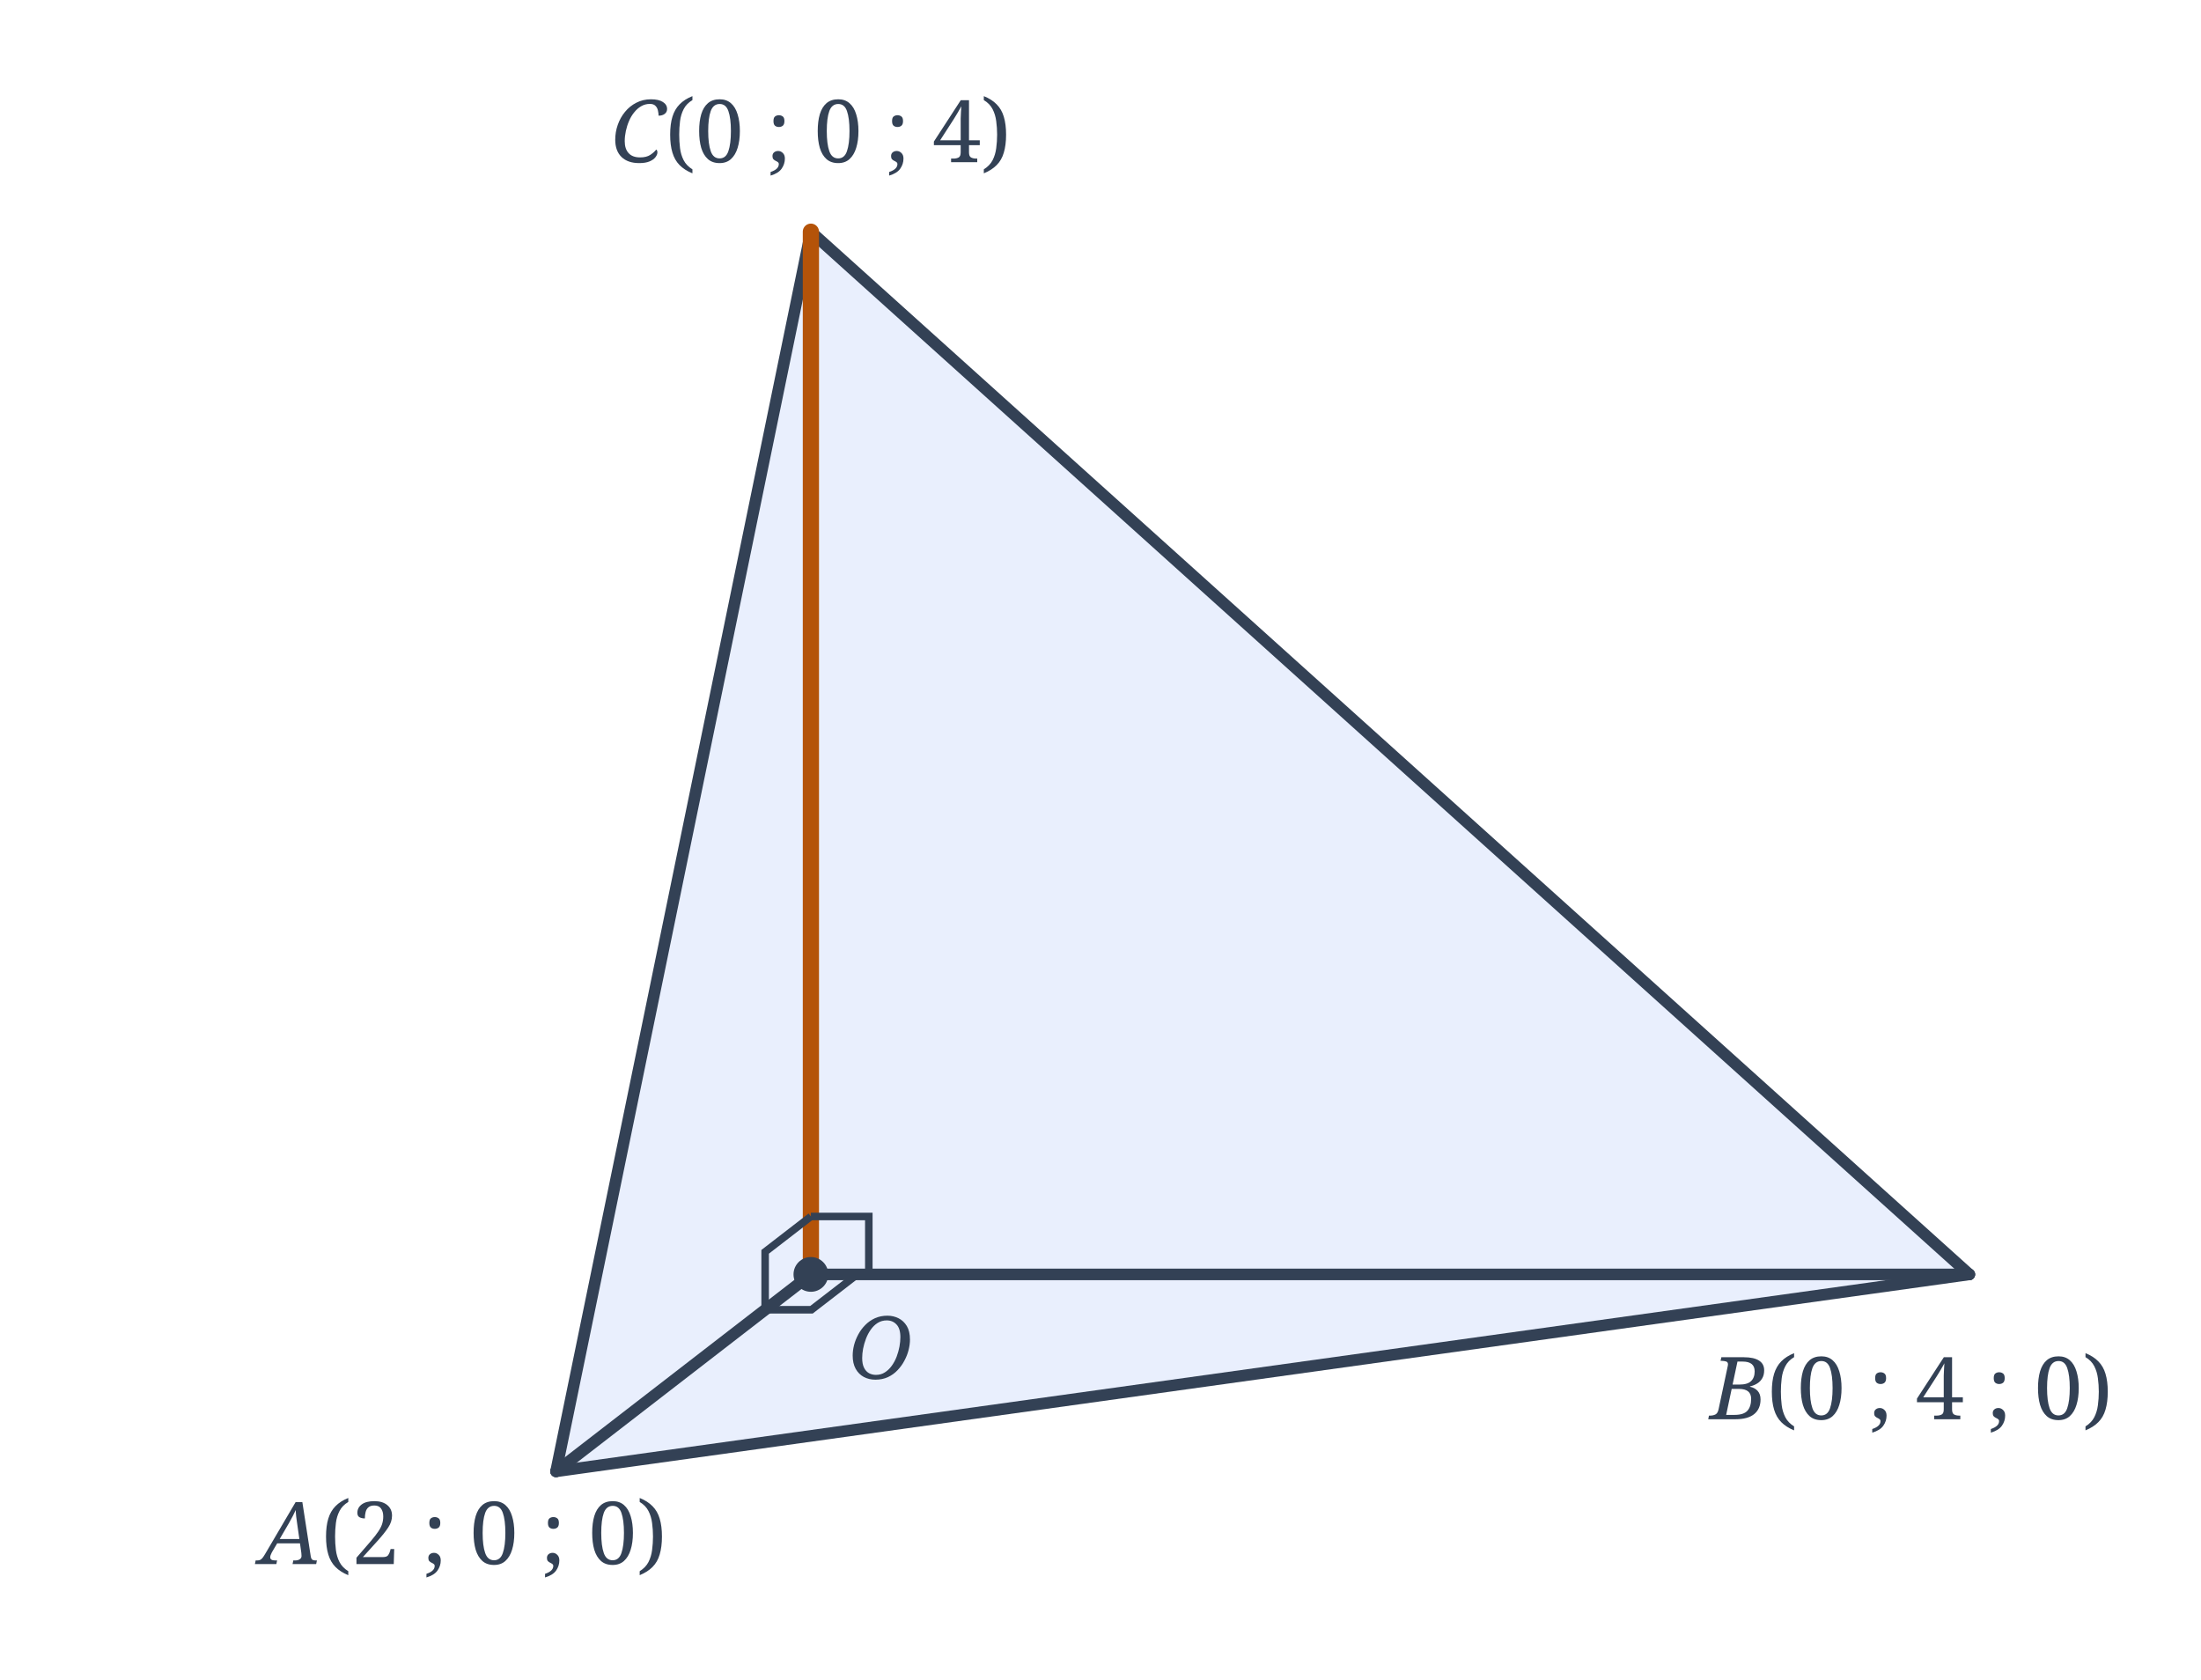
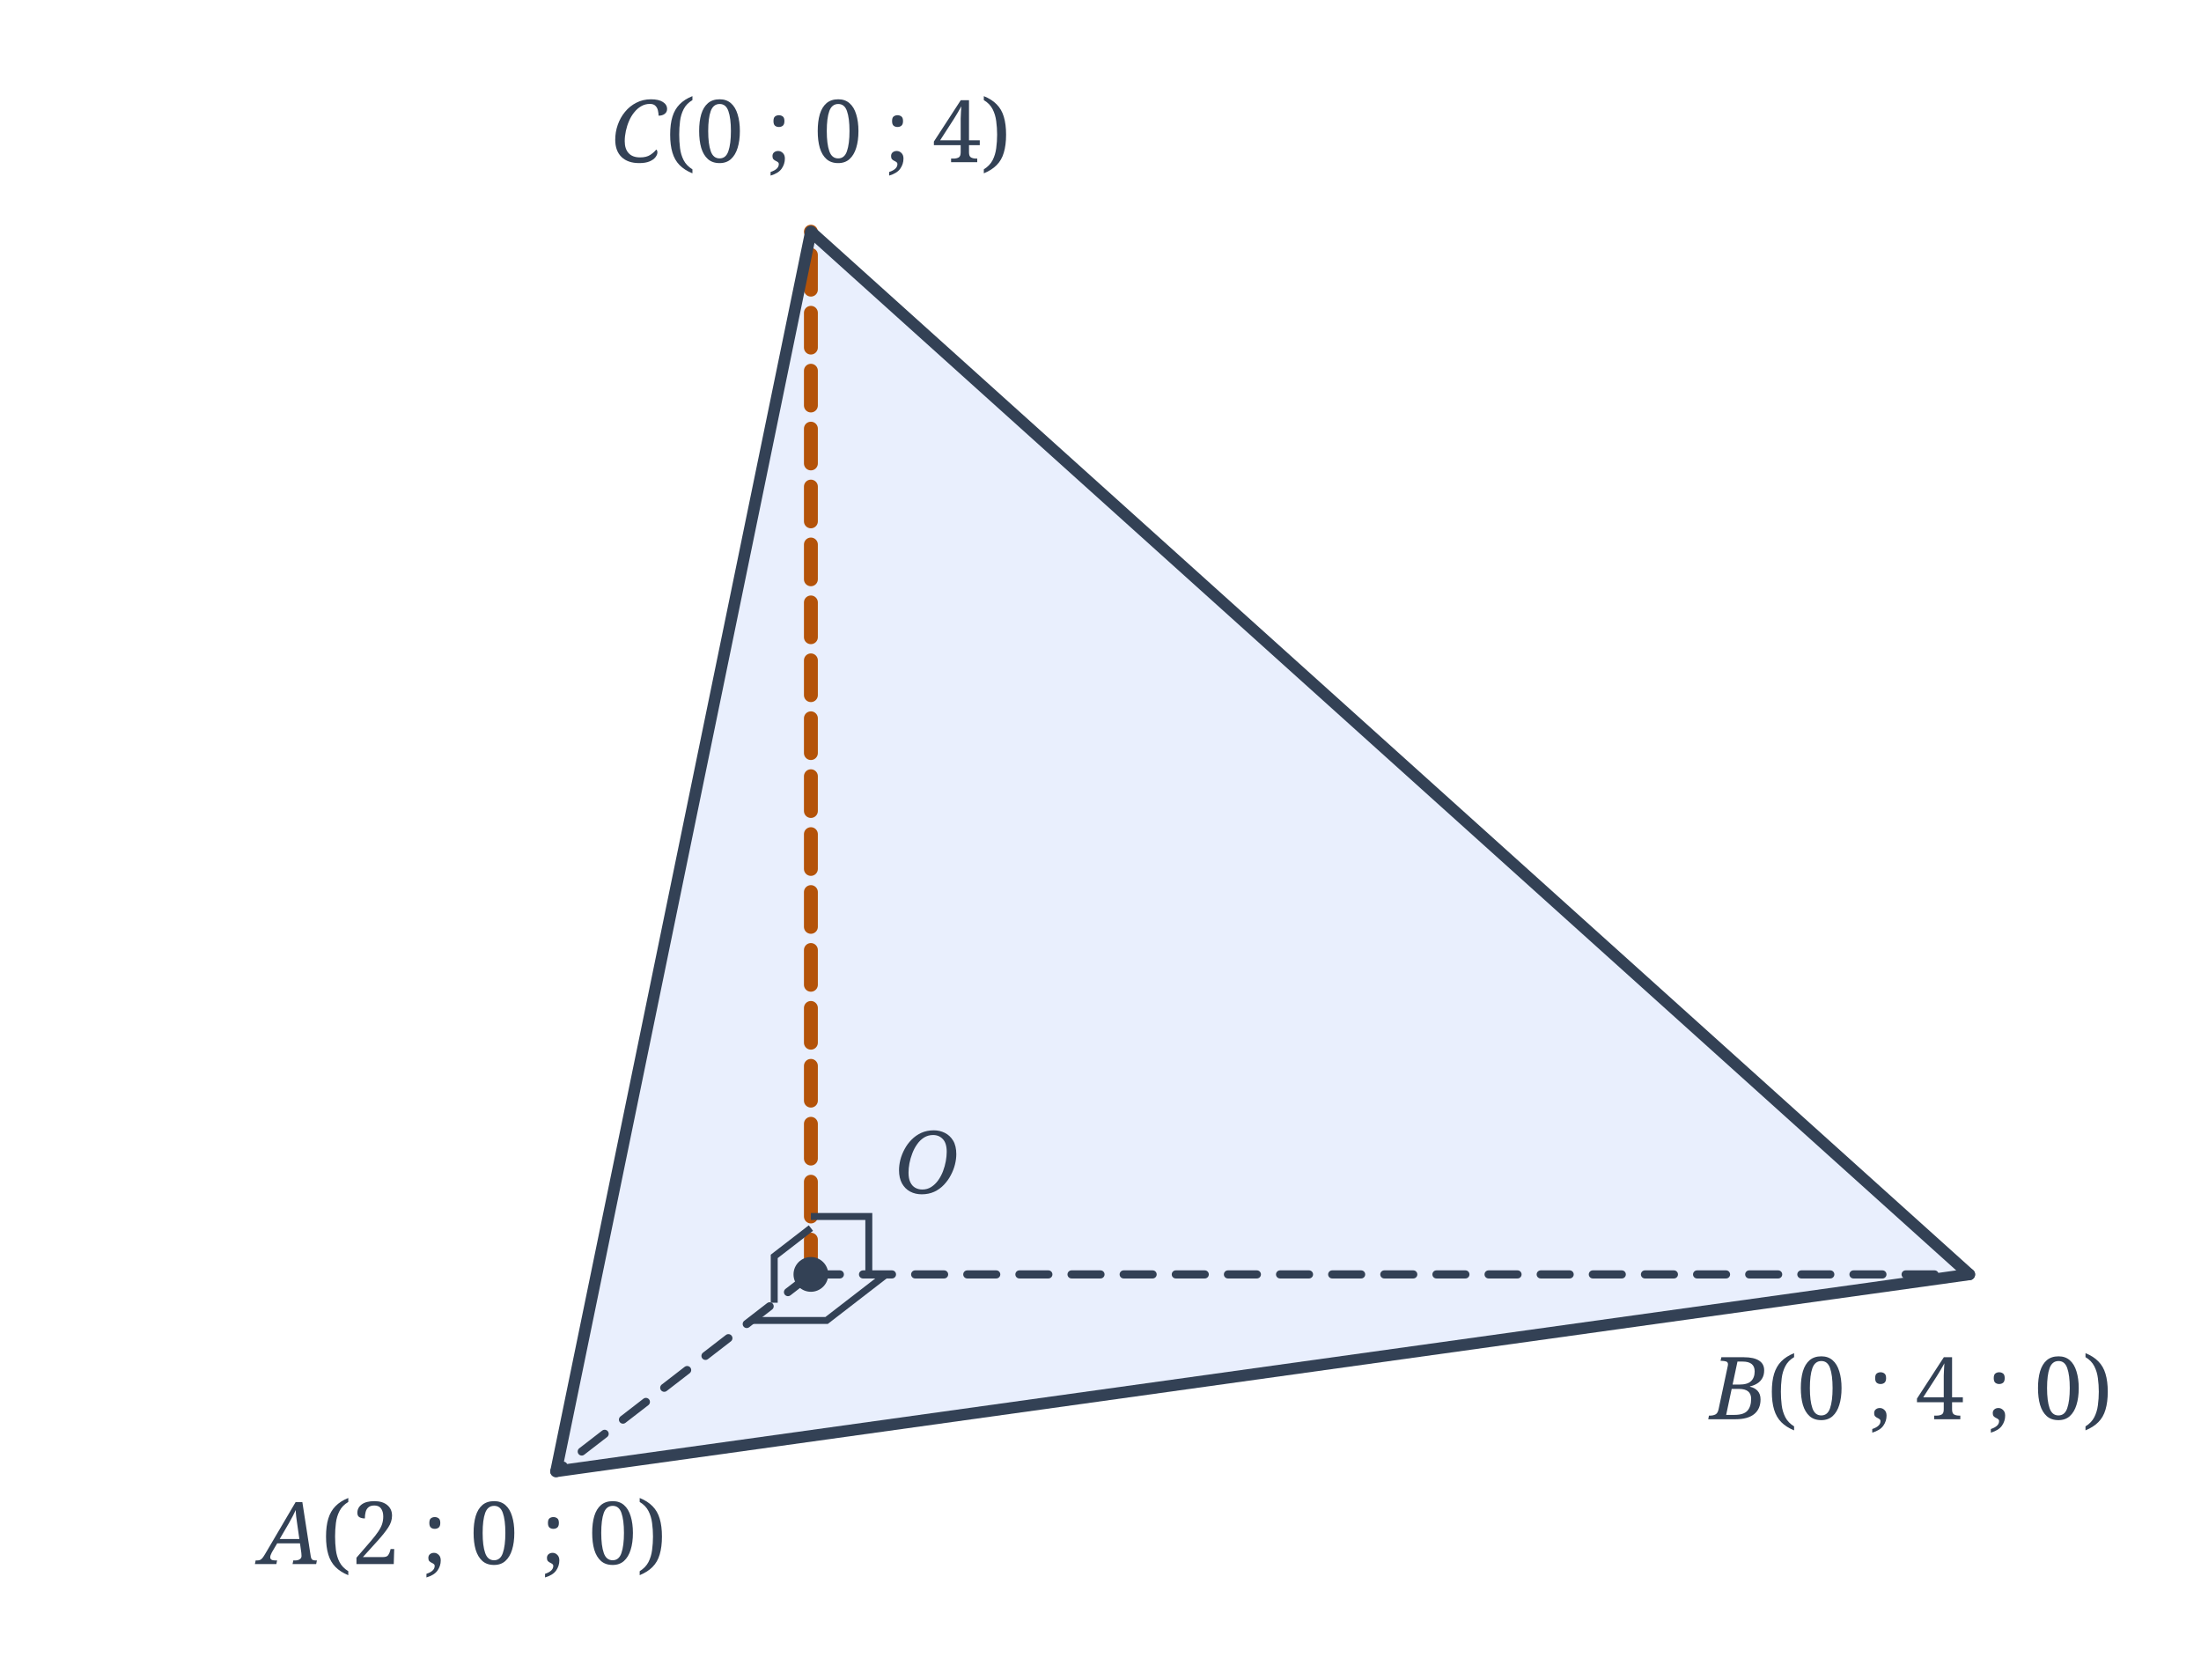
- <svg xmlns="http://www.w3.org/2000/svg" viewBox="0 0 380 290" width="380" height="290" role="img" aria-label="Le tétraèdre OABC dans un repère orthonormé : O est l'origine, A(2 ; 0 ; 0) est sur l'axe qui vient vers l'avant à gauche, B(0 ; 4 ; 0) sur l'axe horizontal vers la droite, C(0 ; 0 ; 4) sur l'axe vertical. Les trois arêtes [OA], [OB], [OC] sont perpendiculaires deux à deux, avec des angles droits marqués en O. L'arête [OC] est en orange : c'est la hauteur pour la base OAB. La face ABC est colorée en bleu.">
+ <svg xmlns="http://www.w3.org/2000/svg" viewBox="0 0 380 290" width="380" height="290" role="img" aria-label="Le tétraèdre OABC dans un repère orthonormé : O est l'origine, A(2 ; 0 ; 0) est sur l'axe qui vient vers l'avant à gauche, B(0 ; 4 ; 0) sur l'axe horizontal vers la droite, C(0 ; 0 ; 4) sur l'axe vertical. La face ABC, colorée en bleu, est devant : le sommet O est derrière elle, et les trois arêtes [OA], [OB], [OC], cachées, sont en pointillé. Elles sont perpendiculaires deux à deux, avec trois angles droits marqués en O. L'arête [OC] est en orange : c'est la hauteur pour la base OAB.">
  <polygon points="96,254 340,220 140,40" fill="#2563eb" fill-opacity="0.10" />
-   <line x1="140" y1="220" x2="96" y2="254" stroke="#334155" stroke-width="2" stroke-linecap="round" />
-   <line x1="140" y1="220" x2="340" y2="220" stroke="#334155" stroke-width="2" stroke-linecap="round" />
+   <line x1="140" y1="220" x2="96" y2="254" stroke="#334155" stroke-width="1.4" stroke-linecap="round" stroke-dasharray="5 4" />
+   <line x1="140" y1="220" x2="340" y2="220" stroke="#334155" stroke-width="1.4" stroke-linecap="round" stroke-dasharray="5 4" />
+   <line x1="140" y1="220" x2="140" y2="40" stroke="#b45309" stroke-width="2.4" stroke-linecap="round" stroke-dasharray="6 4" />
  <line x1="96" y1="254" x2="340" y2="220" stroke="#334155" stroke-width="2" stroke-linecap="round" />
  <line x1="96" y1="254" x2="140" y2="40" stroke="#334155" stroke-width="2" stroke-linecap="round" />
  <line x1="340" y1="220" x2="140" y2="40" stroke="#334155" stroke-width="2" stroke-linecap="round" />
-   <line x1="140" y1="220" x2="140" y2="40" stroke="#b45309" stroke-width="2.8" stroke-linecap="round" />
-   <polyline points="140,210 150,210 150,220" fill="none" stroke="#334155" stroke-width="1.3" />
-   <polyline points="140,210 132.1,216.1 132.1,226.1" fill="none" stroke="#334155" stroke-width="1.3" />
-   <polyline points="148,220 140.1,226.1 132.1,226.1" fill="none" stroke="#334155" stroke-width="1.3" />
+   <polyline points="140,210 150,210 150,220" fill="none" stroke="#334155" stroke-width="1.2" />
+   <polyline points="140,212 133.67,216.89 133.67,224.89" fill="none" stroke="#334155" stroke-width="1.2" />
+   <polyline points="153,220 142.71,227.95 129.71,227.95" fill="none" stroke="#334155" stroke-width="1.2" />
  <circle cx="140" cy="220" r="3" fill="#334155" />
-   <text x="152" y="238" font-family="Georgia,serif" font-size="15" fill="#334155" text-anchor="middle" font-style="italic">O</text>
+   <text x="160" y="206" font-family="Georgia,serif" font-size="15" fill="#334155" text-anchor="middle" font-style="italic">O</text>
  <text x="80" y="270" font-family="Georgia,serif" font-size="15" fill="#334155" text-anchor="middle">
    <tspan font-style="italic">A</tspan>(2 ; 0 ; 0)</text>
  <text x="330" y="245" font-family="Georgia,serif" font-size="15" fill="#334155" text-anchor="middle">
    <tspan font-style="italic">B</tspan>(0 ; 4 ; 0)</text>
  <text x="140" y="28" font-family="Georgia,serif" font-size="15" fill="#334155" text-anchor="middle">
    <tspan font-style="italic">C</tspan>(0 ; 0 ; 4)</text>
</svg>
